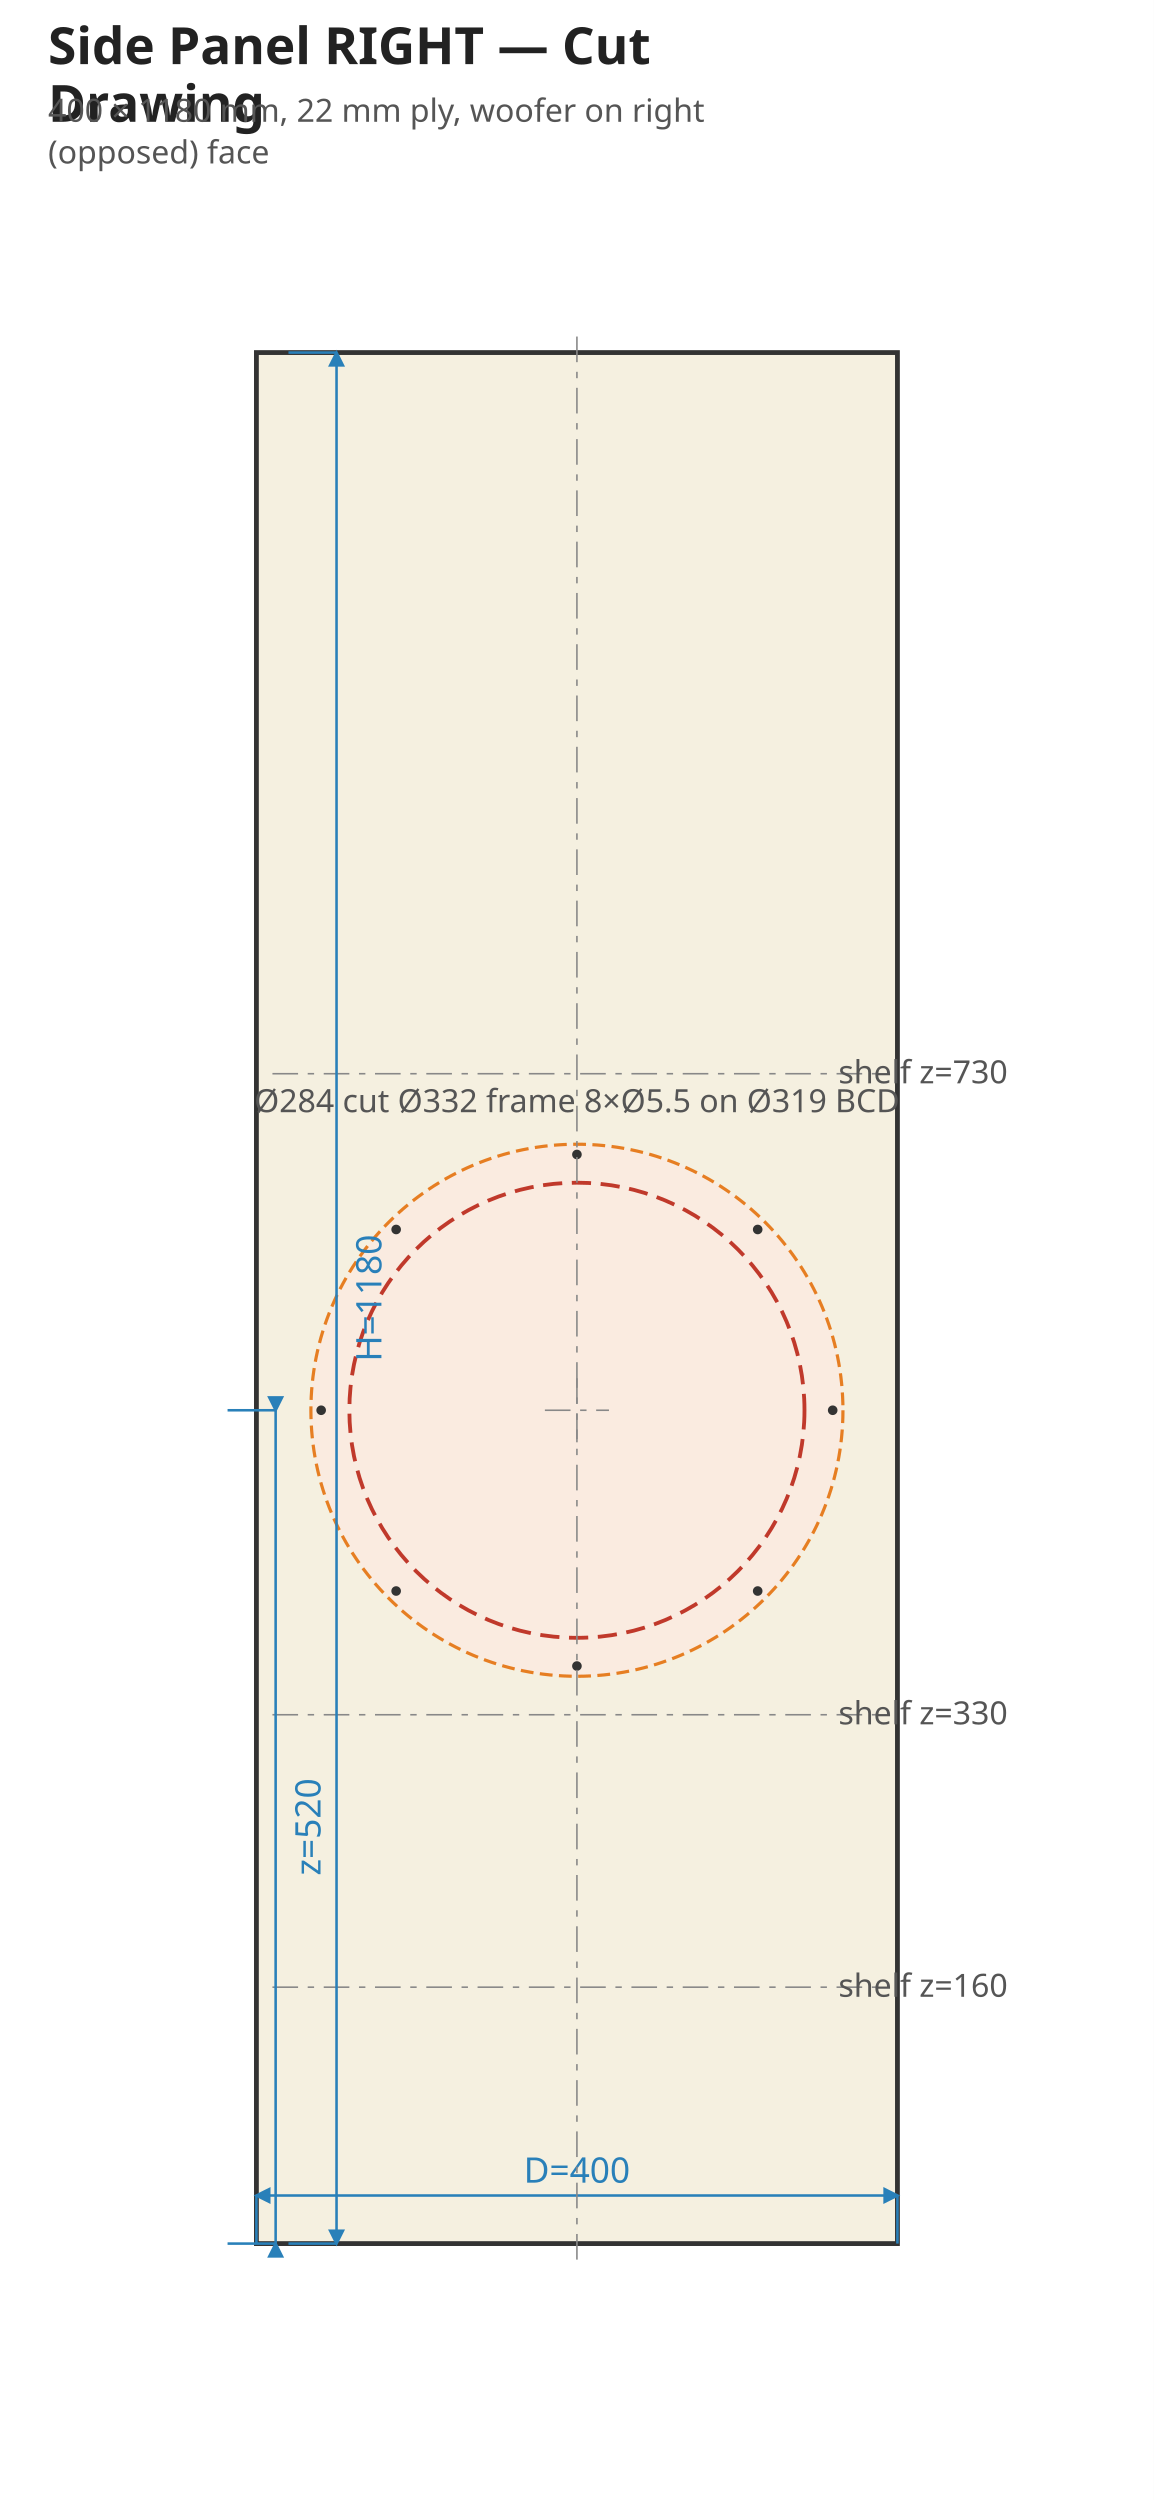
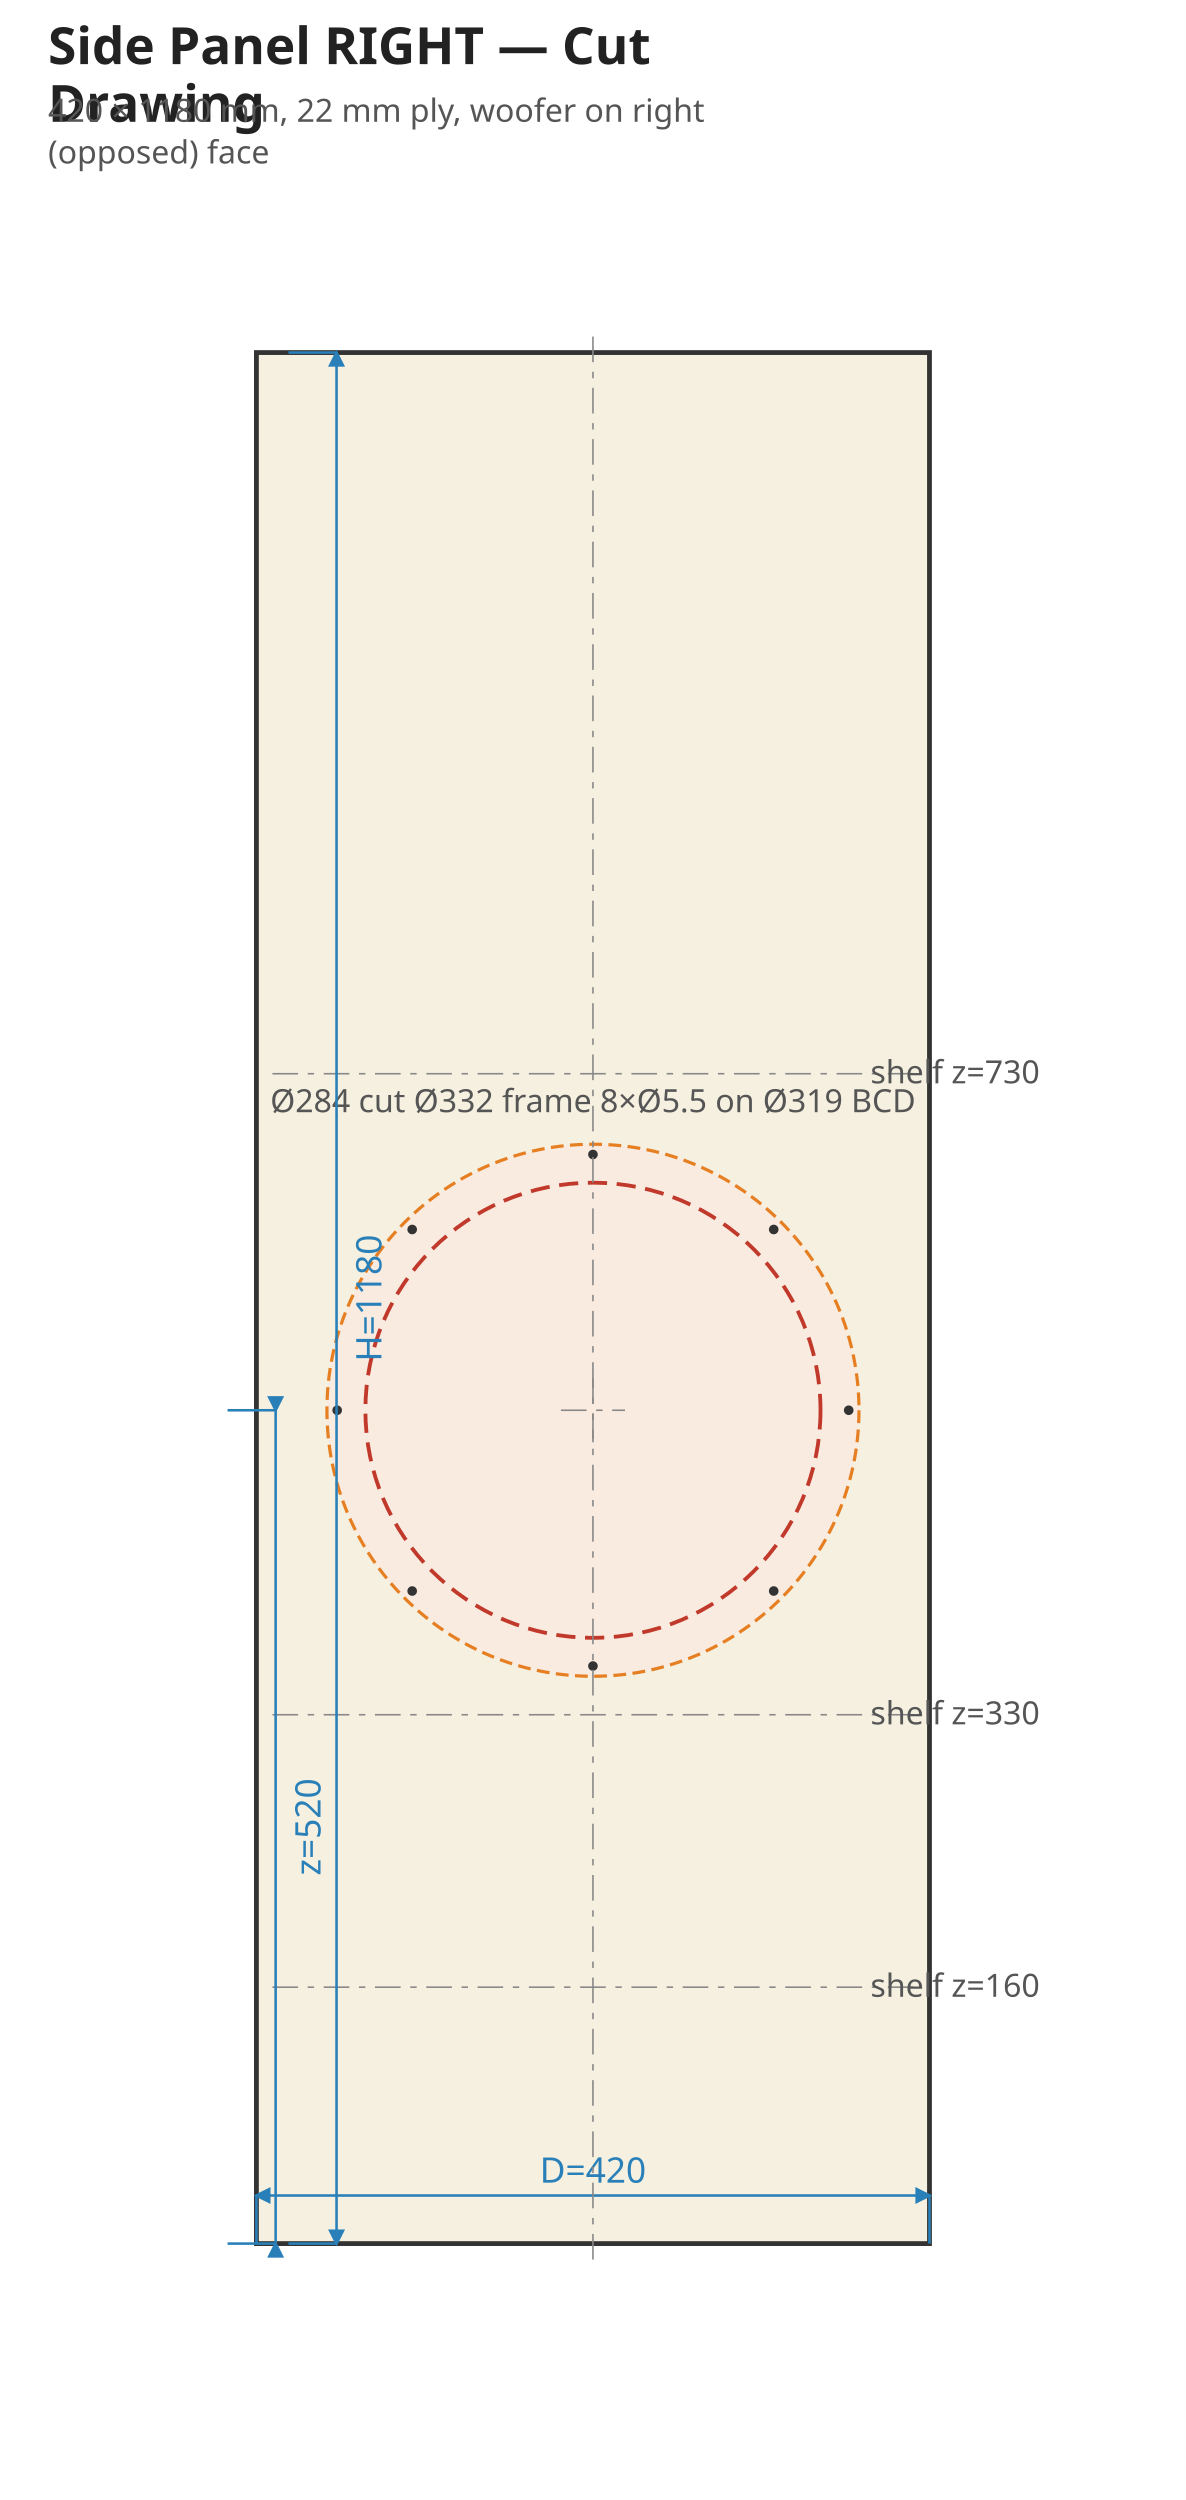
- <svg xmlns="http://www.w3.org/2000/svg" width="360" height="780" viewBox="0 0 360 780">
+ <svg xmlns="http://www.w3.org/2000/svg" width="370" height="780" viewBox="0 0 370 780">
  <style>.panel { fill: #f5f0e0; stroke: #333; stroke-width: 1.5; }
.cutout { fill: none; stroke: #c0392b; stroke-width: 1.2; stroke-dasharray: 6,3; }
.rebate { fill: #faebe0; stroke: #e67e22; stroke-width: 1.0; stroke-dasharray: 4,2; }
.pilot { fill: #333; }
.dim-line { stroke: #2980b9; stroke-width: 0.8; fill: none; }
.dim-text { fill: #2980b9; font-family: sans-serif; font-size: 11px; text-anchor: middle; }
.dim-text-v { fill: #2980b9; font-family: sans-serif; font-size: 11px; text-anchor: middle; }
.label { fill: #333; font-family: sans-serif; font-size: 12px; text-anchor: middle; font-weight: bold; }
.label-sm { fill: #555; font-family: sans-serif; font-size: 10px; text-anchor: middle; }
.label-driver { fill: #c0392b; font-family: sans-serif; font-size: 11px; text-anchor: middle; font-weight: bold; }
.title-text { fill: #222; font-family: sans-serif; font-size: 16px; font-weight: bold; }
.subtitle { fill: #555; font-family: sans-serif; font-size: 10px; }
.note { fill: #555; font-family: sans-serif; font-size: 10px; }
.arrow { stroke: #2980b9; stroke-width: 0.8; fill: #2980b9; }
.center-line { stroke: #888; stroke-width: 0.5; stroke-dasharray: 8,3,2,3; }
</style>
-   <rect width="360" height="780" fill="white" />
+   <rect width="370" height="780" fill="white" />
  <text x="15.0" y="20.0" class="title-text">Side Panel RIGHT — Cut</text>
  <text x="15.0" y="38.0" class="title-text">Drawing</text>
-   <text x="15.0" y="38.0" class="subtitle">400 × 1180 mm, 22 mm ply, woofer on right</text>
+   <text x="15.0" y="38.0" class="subtitle">420 × 1180 mm, 22 mm ply, woofer on right</text>
  <text x="15.0" y="51.0" class="subtitle">(opposed) face</text>
-   <rect x="80.0" y="110.0" width="200.0" height="590.0" class="panel" />
-   <circle cx="180.0" cy="440.0" r="83.0" class="rebate" />
-   <circle cx="180.0" cy="440.0" r="71.0" class="cutout" />
-   <line x1="170.0" y1="440.0" x2="190.0" y2="440.0" class="center-line" />
-   <line x1="180.0" y1="430.0" x2="180.0" y2="450.0" class="center-line" />
-   <circle cx="259.8" cy="440.0" r="1.5" class="pilot" />
-   <circle cx="236.4" cy="496.4" r="1.5" class="pilot" />
-   <circle cx="180.0" cy="519.8" r="1.5" class="pilot" />
-   <circle cx="123.6" cy="496.4" r="1.5" class="pilot" />
-   <circle cx="100.2" cy="440.0" r="1.5" class="pilot" />
-   <circle cx="123.6" cy="383.6" r="1.5" class="pilot" />
-   <circle cx="180.0" cy="360.2" r="1.5" class="pilot" />
-   <circle cx="236.4" cy="383.6" r="1.5" class="pilot" />
-   <text x="180.0" y="347.0" class="label-sm">Ø284 cut  Ø332 frame  8×Ø5.5 on Ø319 BCD</text>
-   <line x1="85.0" y1="620.0" x2="275.0" y2="620.0" class="center-line" />
-   <text x="288.0" y="623.0" class="label-sm">shelf z=160</text>
-   <line x1="85.0" y1="535.0" x2="275.0" y2="535.0" class="center-line" />
-   <text x="288.0" y="538.0" class="label-sm">shelf z=330</text>
-   <line x1="85.0" y1="335.0" x2="275.0" y2="335.0" class="center-line" />
-   <text x="288.0" y="338.0" class="label-sm">shelf z=730</text>
+   <rect x="80.0" y="110.0" width="210.0" height="590.0" class="panel" />
+   <circle cx="185.0" cy="440.0" r="83.0" class="rebate" />
+   <circle cx="185.0" cy="440.0" r="71.0" class="cutout" />
+   <line x1="175.0" y1="440.0" x2="195.0" y2="440.0" class="center-line" />
+   <line x1="185.0" y1="430.0" x2="185.0" y2="450.0" class="center-line" />
+   <circle cx="264.8" cy="440.0" r="1.5" class="pilot" />
+   <circle cx="241.4" cy="496.4" r="1.5" class="pilot" />
+   <circle cx="185.0" cy="519.8" r="1.5" class="pilot" />
+   <circle cx="128.6" cy="496.4" r="1.5" class="pilot" />
+   <circle cx="105.2" cy="440.0" r="1.5" class="pilot" />
+   <circle cx="128.6" cy="383.6" r="1.5" class="pilot" />
+   <circle cx="185.0" cy="360.2" r="1.5" class="pilot" />
+   <circle cx="241.4" cy="383.6" r="1.5" class="pilot" />
+   <text x="185.0" y="347.0" class="label-sm">Ø284 cut  Ø332 frame  8×Ø5.5 on Ø319 BCD</text>
+   <line x1="85.0" y1="620.0" x2="285.0" y2="620.0" class="center-line" />
+   <text x="298.0" y="623.0" class="label-sm">shelf z=160</text>
+   <line x1="85.0" y1="535.0" x2="285.0" y2="535.0" class="center-line" />
+   <text x="298.0" y="538.0" class="label-sm">shelf z=330</text>
+   <line x1="85.0" y1="335.0" x2="285.0" y2="335.0" class="center-line" />
+   <text x="298.0" y="338.0" class="label-sm">shelf z=730</text>
  <line x1="80.0" y1="700.0" x2="80.0" y2="685.0" class="dim-line" />
-   <line x1="280.0" y1="700.0" x2="280.0" y2="685.0" class="dim-line" />
-   <line x1="80.0" y1="685.0" x2="280.0" y2="685.0" class="dim-line" />
+   <line x1="290.0" y1="700.0" x2="290.0" y2="685.0" class="dim-line" />
+   <line x1="80.0" y1="685.0" x2="290.0" y2="685.0" class="dim-line" />
  <polygon points="80.0,685.0 84.0,683.0 84.0,687.0" class="arrow" />
-   <polygon points="280.0,685.0 276.0,683.0 276.0,687.0" class="arrow" />
-   <text x="180.0" y="681.0" class="dim-text">D=400</text>
+   <polygon points="290.0,685.0 286.0,683.0 286.0,687.0" class="arrow" />
+   <text x="185.0" y="681.0" class="dim-text">D=420</text>
  <line x1="90.0" y1="110.0" x2="105.0" y2="110.0" class="dim-line" />
  <line x1="90.0" y1="700.0" x2="105.0" y2="700.0" class="dim-line" />
  <line x1="105.0" y1="110.0" x2="105.0" y2="700.0" class="dim-line" />
  <polygon points="105.0,110.0 103.0,114.0 107.0,114.0" class="arrow" />
  <polygon points="105.0,700.0 103.0,696.0 107.0,696.0" class="arrow" />
  <text x="119.0" y="405.0" class="dim-text-v" transform="rotate(-90 119.0 405.0)">H=1180</text>
  <line x1="71.0" y1="700.0" x2="86.0" y2="700.0" class="dim-line" />
  <line x1="71.0" y1="440.0" x2="86.0" y2="440.0" class="dim-line" />
  <line x1="86.0" y1="700.0" x2="86.0" y2="440.0" class="dim-line" />
  <polygon points="86.0,700.0 84.0,704.0 88.0,704.0" class="arrow" />
  <polygon points="86.0,440.0 84.0,436.0 88.0,436.0" class="arrow" />
  <text x="100.0" y="570.0" class="dim-text-v" transform="rotate(-90 100.0 570.0)">z=520</text>
-   <line x1="180.0" y1="105.0" x2="180.0" y2="705.0" class="center-line" />
+   <line x1="185.0" y1="105.0" x2="185.0" y2="705.0" class="center-line" />
</svg>
